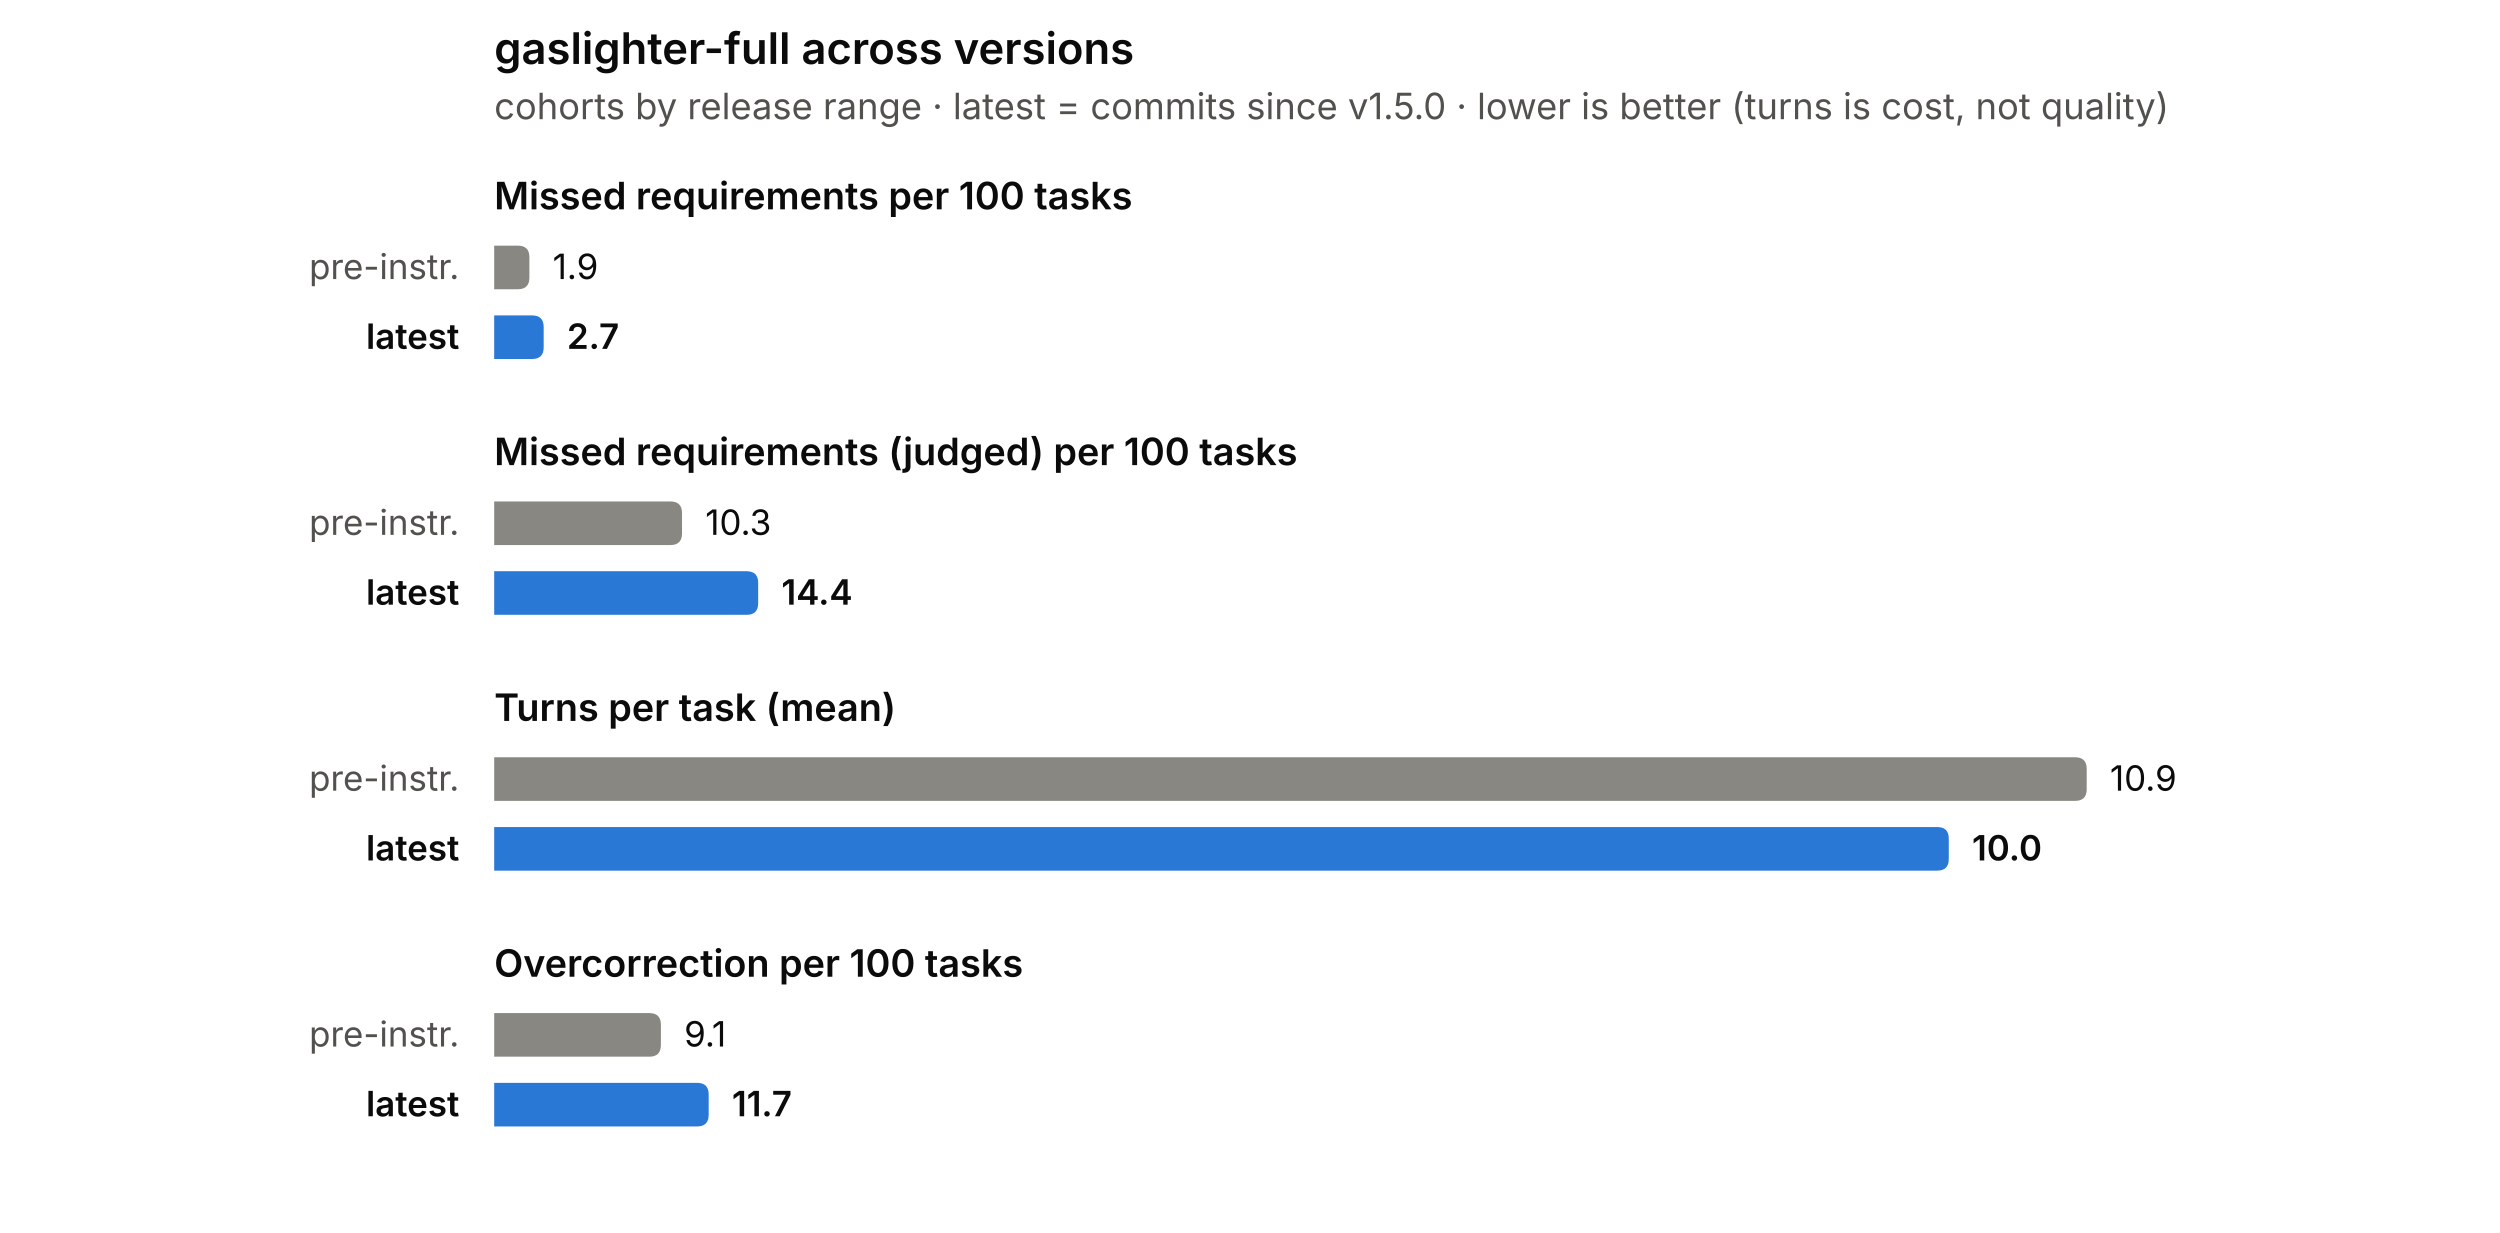
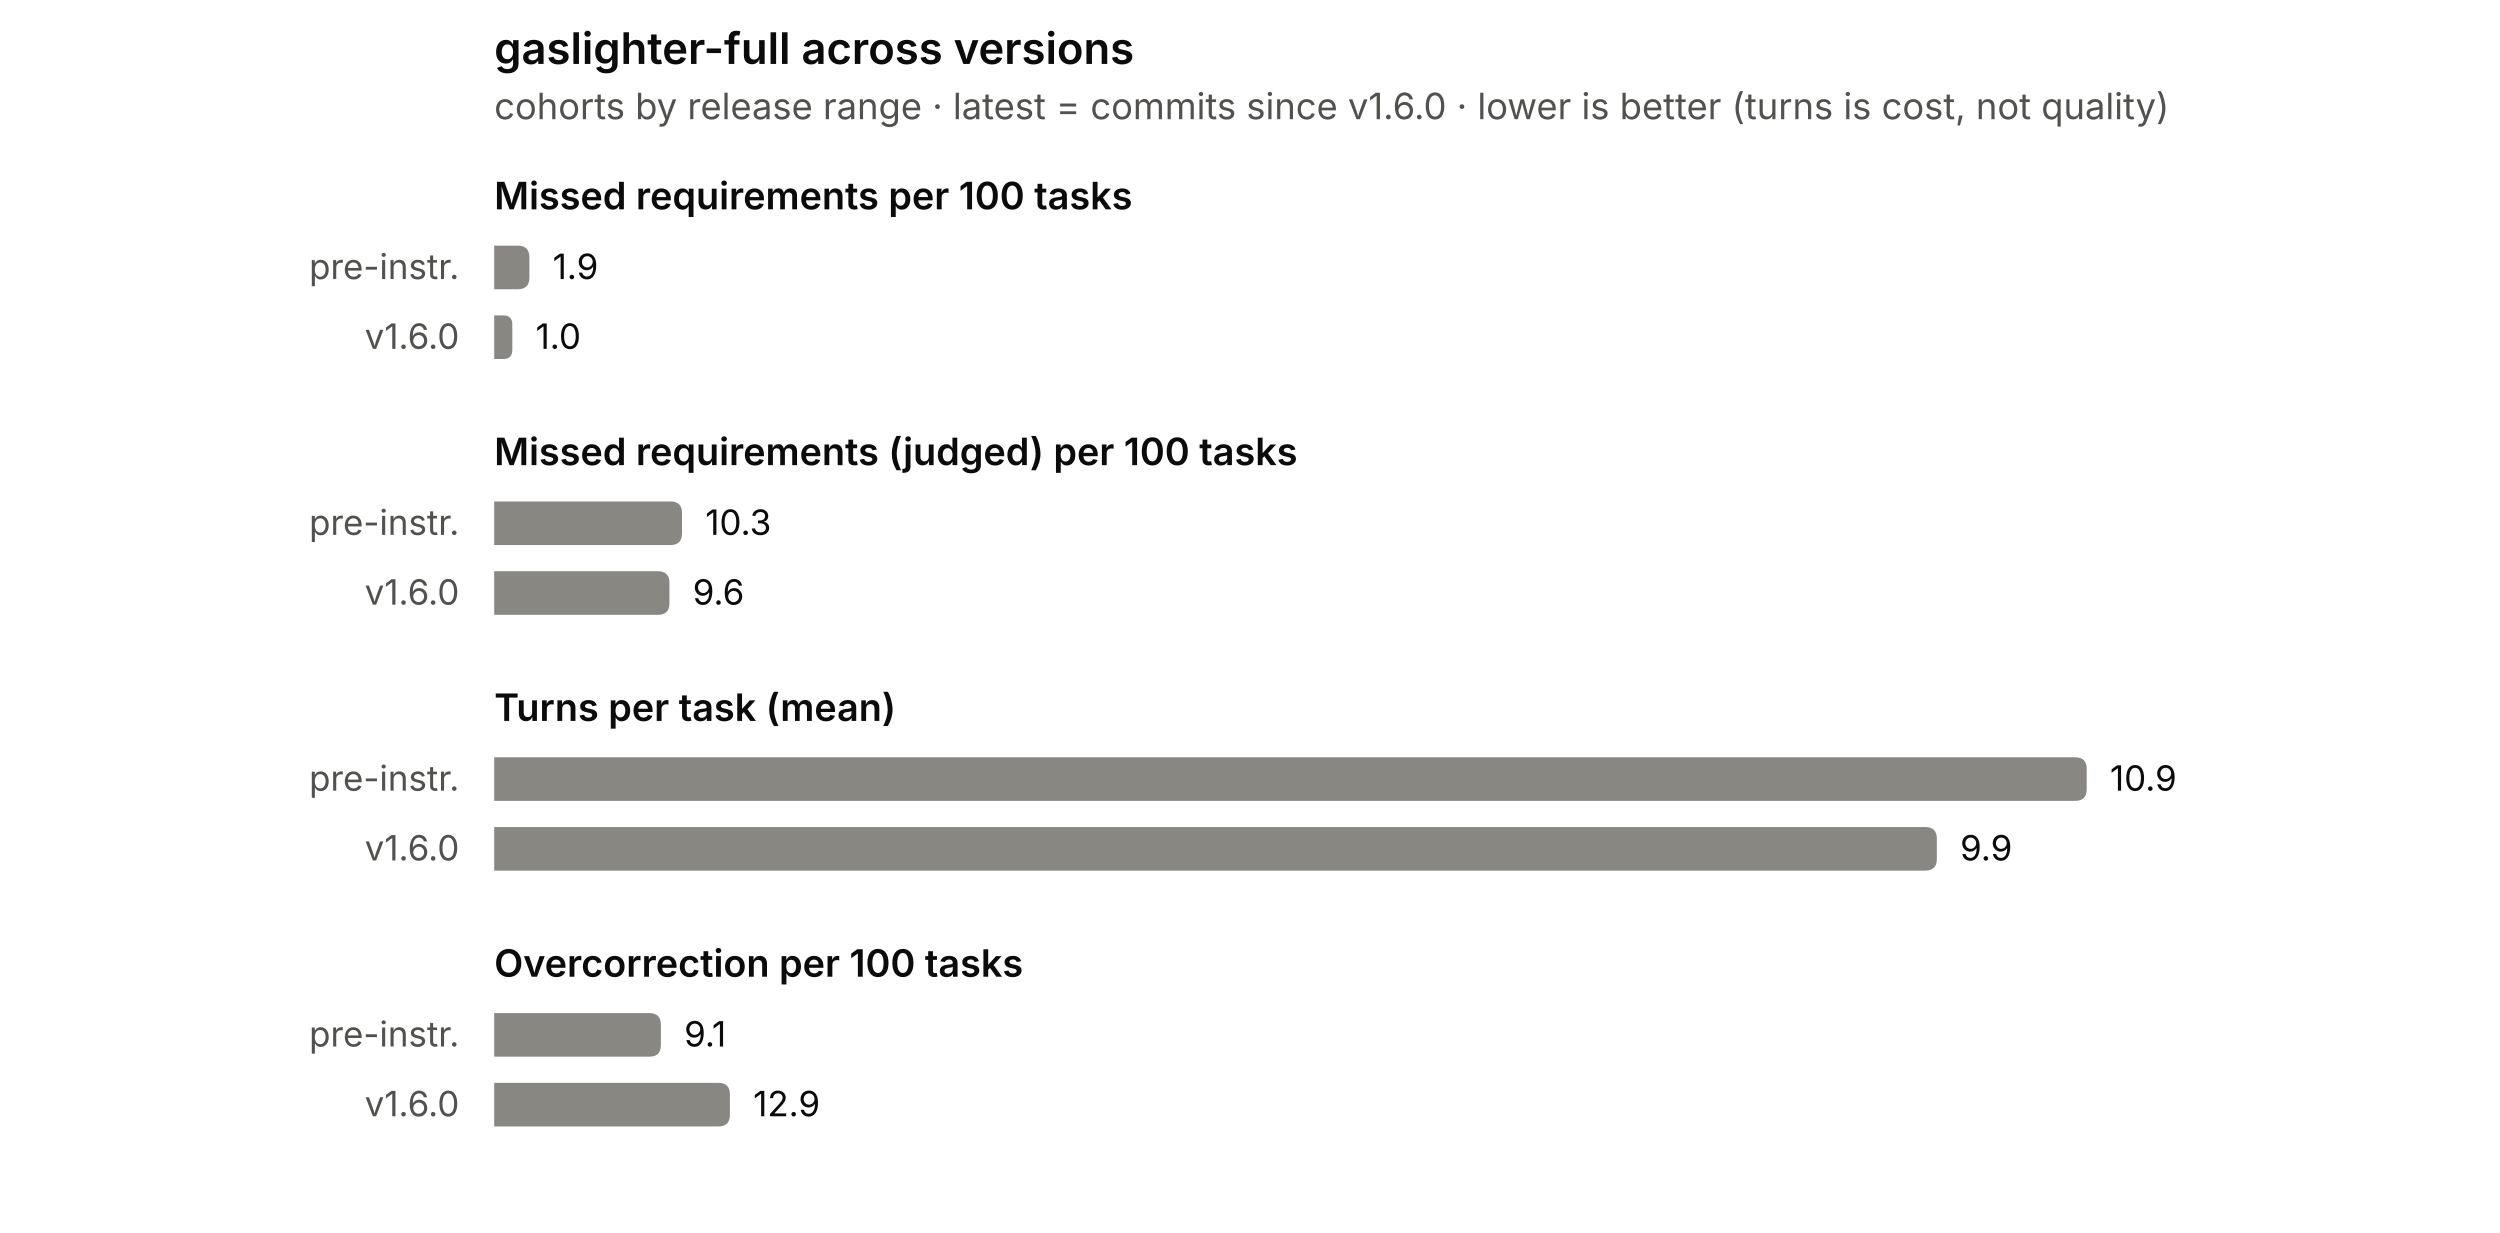
<svg xmlns="http://www.w3.org/2000/svg" width="860" height="424" viewBox="0 0 860 424" role="img" aria-label="gaslighter-full across 2 version cohorts on 4 aspects; latest cohort highlighted.">
  <text x="170" y="22" font-family="system-ui, -apple-system, &quot;Segoe UI&quot;, sans-serif" font-size="15" font-weight="600" fill="#0b0b0b">gaslighter-full across versions</text>
-   <text x="170" y="41" font-family="system-ui, -apple-system, &quot;Segoe UI&quot;, sans-serif" font-size="12.5" fill="#52514e">cohorts by release range · latest = commits since v1.5.0 · lower is better (turns is cost, not quality)</text>
+   <text x="170" y="41" font-family="system-ui, -apple-system, &quot;Segoe UI&quot;, sans-serif" font-size="12.5" fill="#52514e">cohorts by release range · latest = commits since v1.6.0 · lower is better (turns is cost, not quality)</text>
  <text x="170" y="72" font-family="system-ui, -apple-system, &quot;Segoe UI&quot;, sans-serif" font-size="13" font-weight="600" fill="#0b0b0b">Missed requirements per 100 tasks</text>
  <text x="158" y="96.0" text-anchor="end" font-family="system-ui, -apple-system, &quot;Segoe UI&quot;, sans-serif" font-size="12" fill="#52514e">pre-instr.</text>
  <path d="M170,84.5 H178.115 Q182.115,84.5 182.115,88.5 V95.5 Q182.115,99.5 178.115,99.5 H170 Z" fill="#898781" />
  <text x="190.115" y="96.0" font-family="system-ui, -apple-system, &quot;Segoe UI&quot;, sans-serif" font-size="12" fill="#0b0b0b">1.9</text>
-   <text x="158" y="120.0" text-anchor="end" font-family="system-ui, -apple-system, &quot;Segoe UI&quot;, sans-serif" font-size="12" font-weight="600" fill="#0b0b0b">latest</text>
-   <path d="M170,108.5 H183.027 Q187.027,108.5 187.027,112.5 V119.5 Q187.027,123.5 183.027,123.5 H170 Z" fill="#2a78d6" />
-   <text x="195.027" y="120.0" font-family="system-ui, -apple-system, &quot;Segoe UI&quot;, sans-serif" font-size="12" font-weight="600" fill="#0b0b0b">2.7</text>
+   <text x="158" y="120.0" text-anchor="end" font-family="system-ui, -apple-system, &quot;Segoe UI&quot;, sans-serif" font-size="12" fill="#52514e">v1.6.0</text>
+   <path d="M170,108.5 H173.119 Q176.238,108.5 176.238,111.619 V120.381 Q176.238,123.5 173.119,123.5 H170 Z" fill="#898781" />
+   <text x="184.238" y="120.0" font-family="system-ui, -apple-system, &quot;Segoe UI&quot;, sans-serif" font-size="12" fill="#0b0b0b">1.0</text>
  <text x="170" y="160" font-family="system-ui, -apple-system, &quot;Segoe UI&quot;, sans-serif" font-size="13" font-weight="600" fill="#0b0b0b">Missed requirements (judged) per 100 tasks</text>
  <text x="158" y="184.0" text-anchor="end" font-family="system-ui, -apple-system, &quot;Segoe UI&quot;, sans-serif" font-size="12" fill="#52514e">pre-instr.</text>
  <path d="M170,172.5 H230.615 Q234.615,172.5 234.615,176.5 V183.5 Q234.615,187.5 230.615,187.5 H170 Z" fill="#898781" />
  <text x="242.615" y="184.0" font-family="system-ui, -apple-system, &quot;Segoe UI&quot;, sans-serif" font-size="12" fill="#0b0b0b">10.3</text>
-   <text x="158" y="208.0" text-anchor="end" font-family="system-ui, -apple-system, &quot;Segoe UI&quot;, sans-serif" font-size="12" font-weight="600" fill="#0b0b0b">latest</text>
-   <path d="M170,196.5 H256.811 Q260.811,196.5 260.811,200.5 V207.5 Q260.811,211.5 256.811,211.5 H170 Z" fill="#2a78d6" />
-   <text x="268.811" y="208.0" font-family="system-ui, -apple-system, &quot;Segoe UI&quot;, sans-serif" font-size="12" font-weight="600" fill="#0b0b0b">14.4</text>
+   <text x="158" y="208.0" text-anchor="end" font-family="system-ui, -apple-system, &quot;Segoe UI&quot;, sans-serif" font-size="12" fill="#52514e">v1.6.0</text>
+   <path d="M170,196.5 H226.297 Q230.297,196.5 230.297,200.5 V207.5 Q230.297,211.5 226.297,211.5 H170 Z" fill="#898781" />
+   <text x="238.297" y="208.0" font-family="system-ui, -apple-system, &quot;Segoe UI&quot;, sans-serif" font-size="12" fill="#0b0b0b">9.6</text>
  <text x="170" y="248" font-family="system-ui, -apple-system, &quot;Segoe UI&quot;, sans-serif" font-size="13" font-weight="600" fill="#0b0b0b">Turns per task (mean)</text>
  <text x="158" y="272.0" text-anchor="end" font-family="system-ui, -apple-system, &quot;Segoe UI&quot;, sans-serif" font-size="12" fill="#52514e">pre-instr.</text>
  <path d="M170,260.5 H713.826 Q717.826,260.5 717.826,264.5 V271.5 Q717.826,275.5 713.826,275.5 H170 Z" fill="#898781" />
  <text x="725.826" y="272.0" font-family="system-ui, -apple-system, &quot;Segoe UI&quot;, sans-serif" font-size="12" fill="#0b0b0b">10.9</text>
-   <text x="158" y="296.0" text-anchor="end" font-family="system-ui, -apple-system, &quot;Segoe UI&quot;, sans-serif" font-size="12" font-weight="600" fill="#0b0b0b">latest</text>
-   <path d="M170,284.5 H666.38 Q670.38,284.5 670.38,288.5 V295.5 Q670.38,299.5 666.38,299.5 H170 Z" fill="#2a78d6" />
-   <text x="678.38" y="296.0" font-family="system-ui, -apple-system, &quot;Segoe UI&quot;, sans-serif" font-size="12" font-weight="600" fill="#0b0b0b">10.0</text>
+   <text x="158" y="296.0" text-anchor="end" font-family="system-ui, -apple-system, &quot;Segoe UI&quot;, sans-serif" font-size="12" fill="#52514e">v1.6.0</text>
+   <path d="M170,284.5 H662.272 Q666.272,284.5 666.272,288.5 V295.5 Q666.272,299.5 662.272,299.5 H170 Z" fill="#898781" />
+   <text x="674.272" y="296.0" font-family="system-ui, -apple-system, &quot;Segoe UI&quot;, sans-serif" font-size="12" fill="#0b0b0b">9.9</text>
  <text x="170" y="336" font-family="system-ui, -apple-system, &quot;Segoe UI&quot;, sans-serif" font-size="13" font-weight="600" fill="#0b0b0b">Overcorrection per 100 tasks</text>
  <text x="158" y="360.0" text-anchor="end" font-family="system-ui, -apple-system, &quot;Segoe UI&quot;, sans-serif" font-size="12" fill="#52514e">pre-instr.</text>
  <path d="M170,348.5 H223.346 Q227.346,348.5 227.346,352.5 V359.5 Q227.346,363.5 223.346,363.5 H170 Z" fill="#898781" />
  <text x="235.346" y="360.0" font-family="system-ui, -apple-system, &quot;Segoe UI&quot;, sans-serif" font-size="12" fill="#0b0b0b">9.1</text>
-   <text x="158" y="384.0" text-anchor="end" font-family="system-ui, -apple-system, &quot;Segoe UI&quot;, sans-serif" font-size="12" font-weight="600" fill="#0b0b0b">latest</text>
-   <path d="M170,372.5 H239.784 Q243.784,372.5 243.784,376.5 V383.5 Q243.784,387.5 239.784,387.5 H170 Z" fill="#2a78d6" />
-   <text x="251.784" y="384.0" font-family="system-ui, -apple-system, &quot;Segoe UI&quot;, sans-serif" font-size="12" font-weight="600" fill="#0b0b0b">11.7</text>
+   <text x="158" y="384.0" text-anchor="end" font-family="system-ui, -apple-system, &quot;Segoe UI&quot;, sans-serif" font-size="12" fill="#52514e">v1.6.0</text>
+   <path d="M170,372.5 H247.089 Q251.089,372.5 251.089,376.5 V383.5 Q251.089,387.5 247.089,387.5 H170 Z" fill="#898781" />
+   <text x="259.089" y="384.0" font-family="system-ui, -apple-system, &quot;Segoe UI&quot;, sans-serif" font-size="12" fill="#0b0b0b">12.9</text>
</svg>
